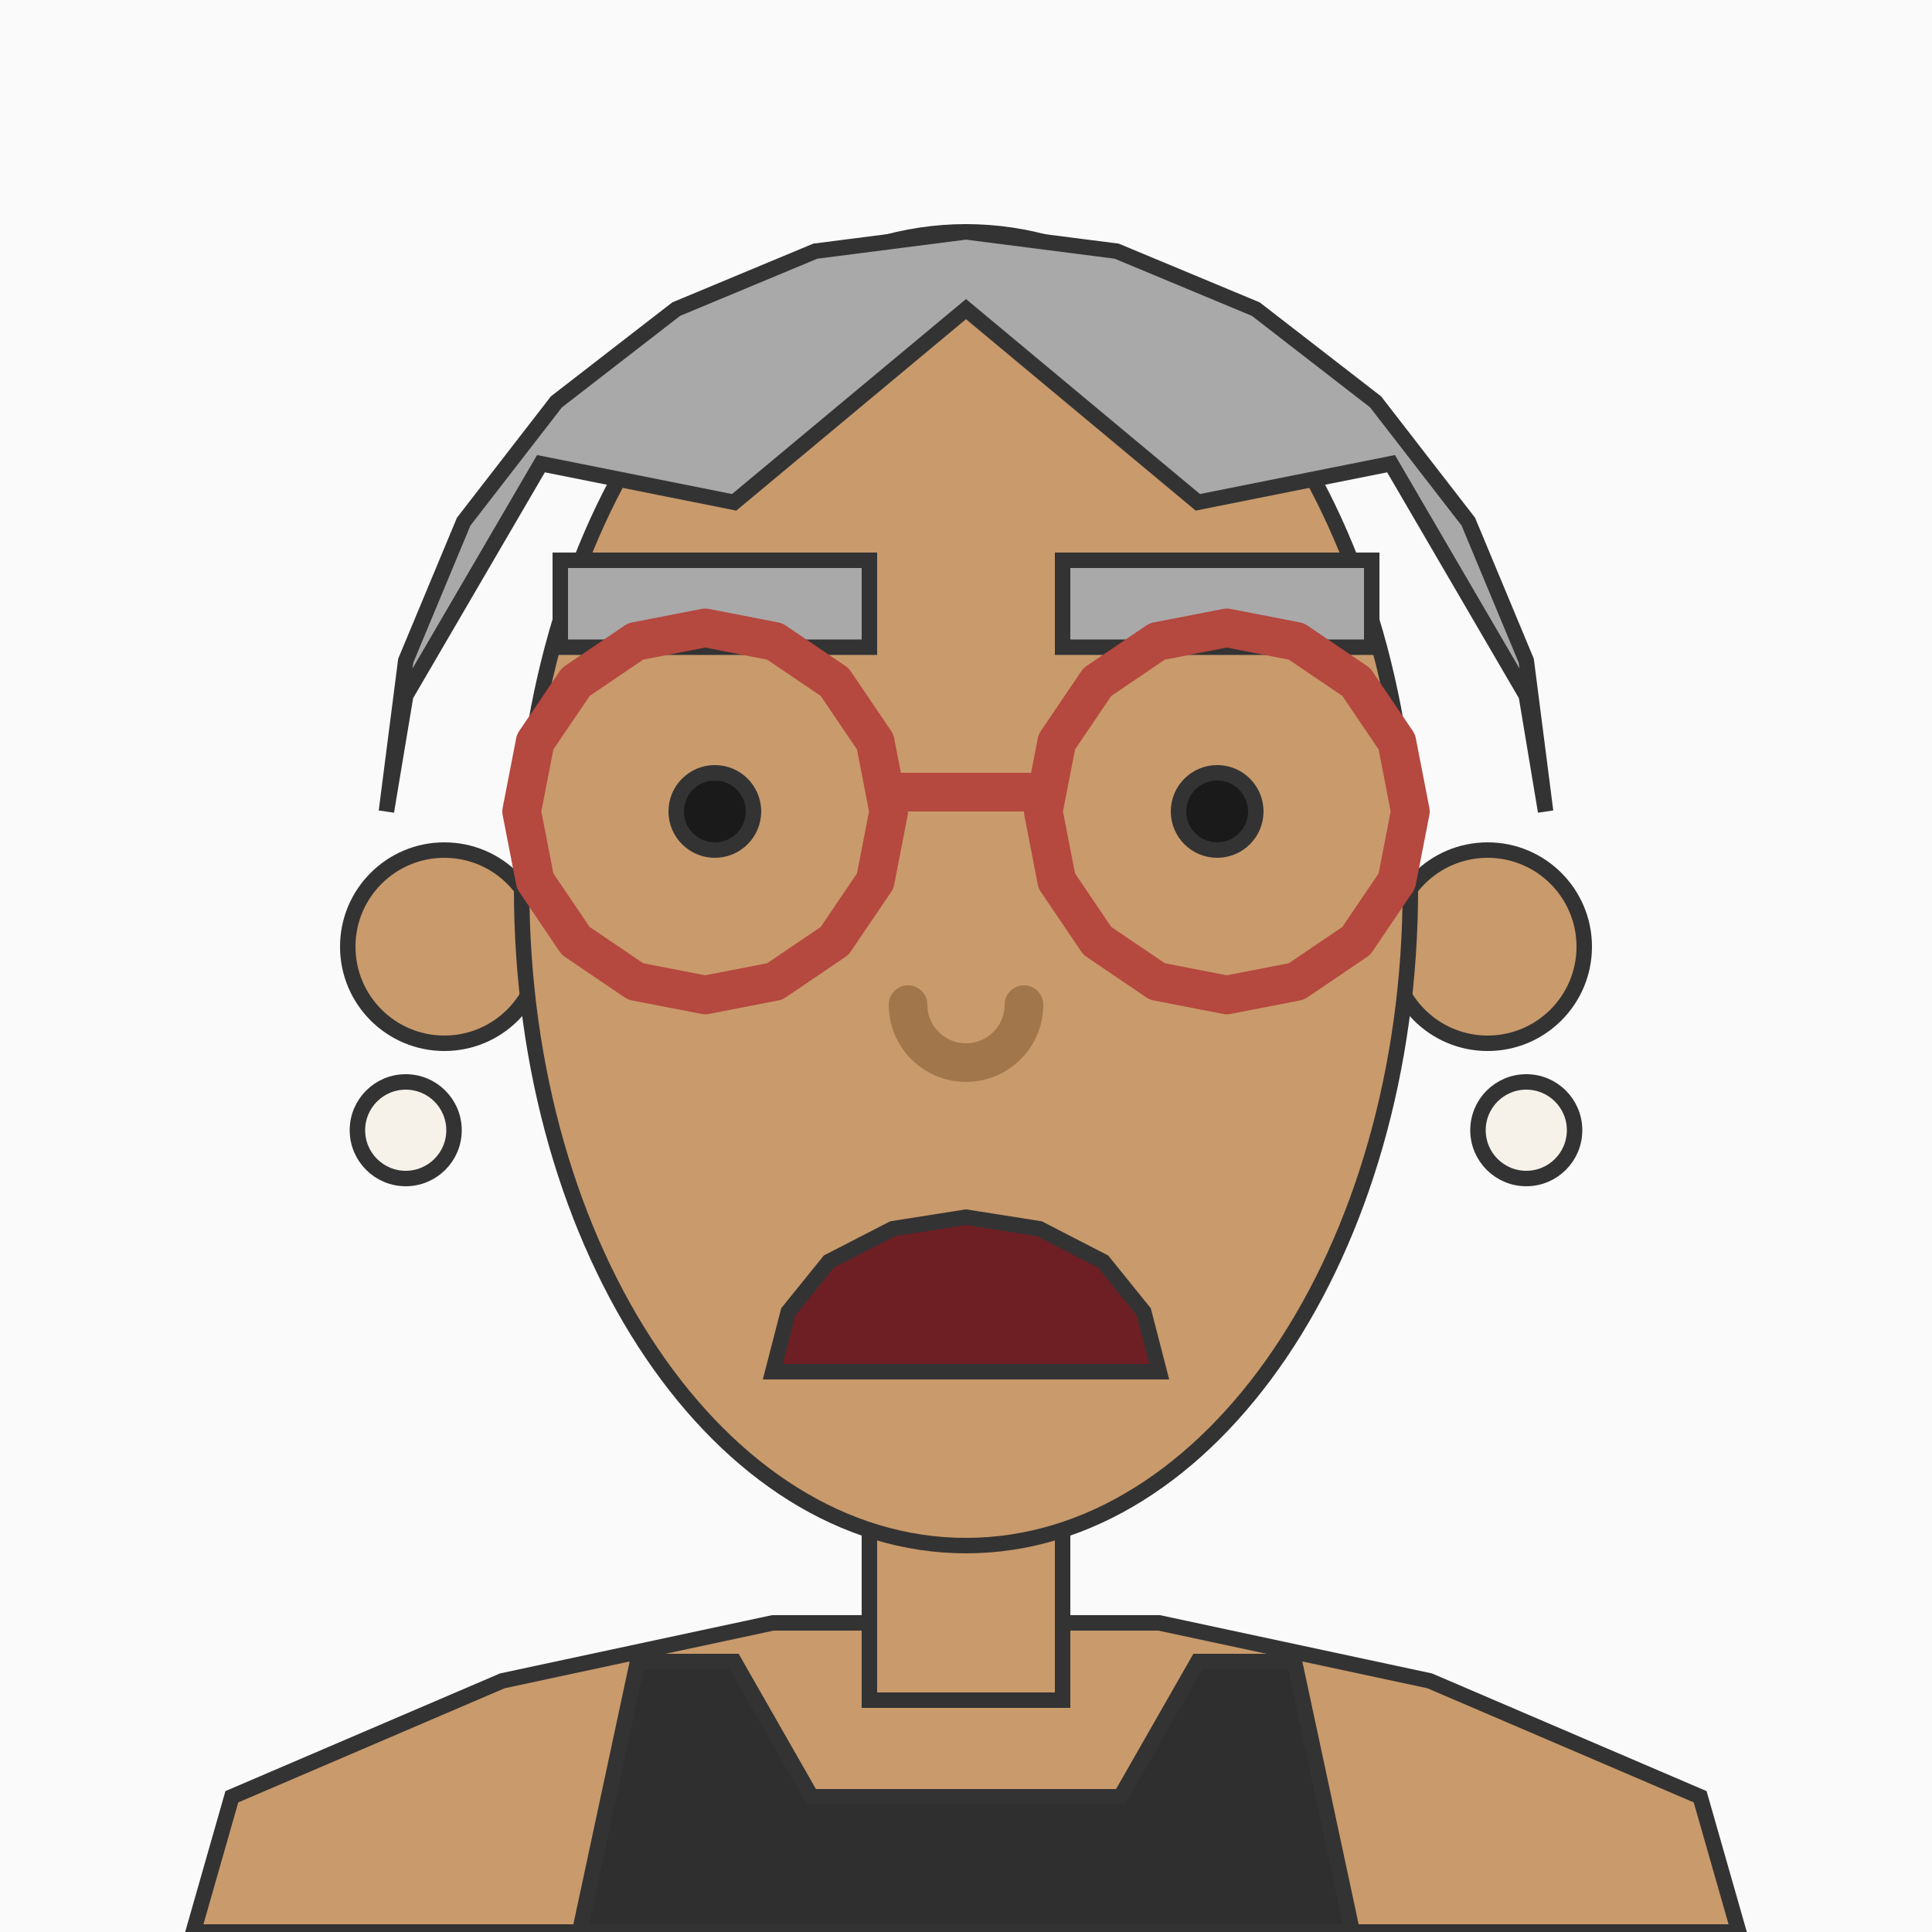
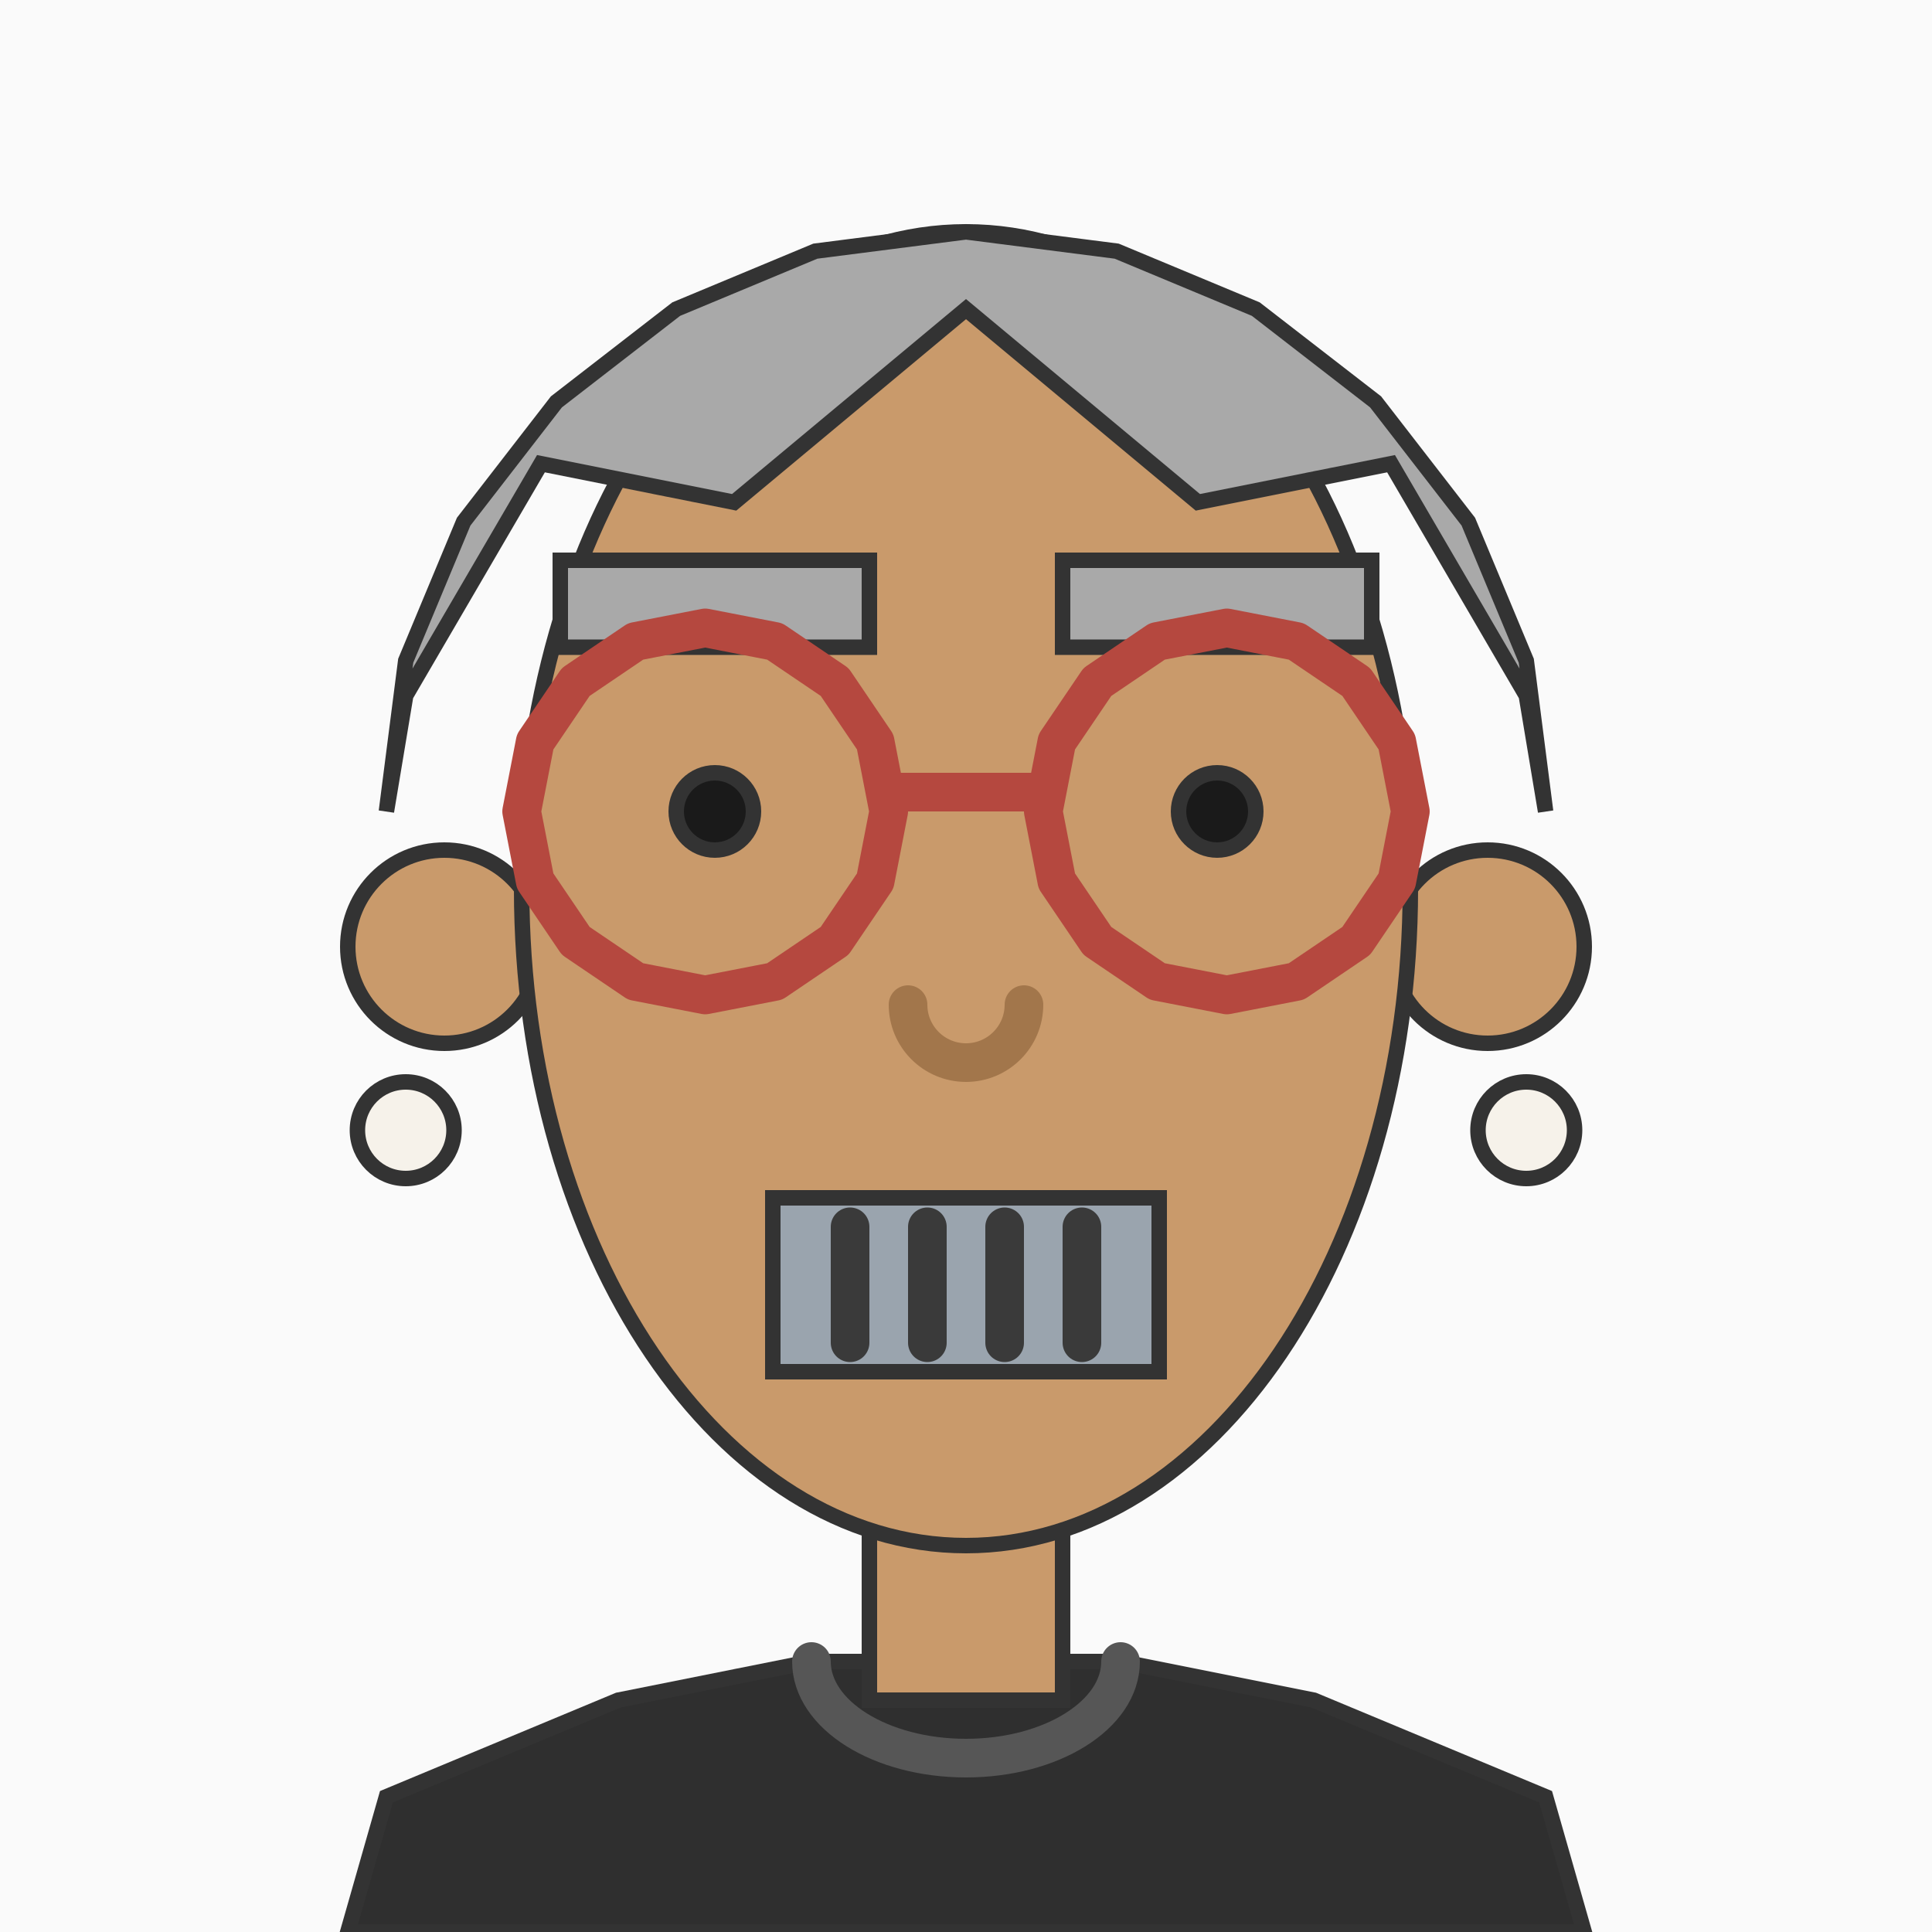
<svg xmlns="http://www.w3.org/2000/svg" viewBox="0 0 100 100" width="200" height="200">
  <rect width="100" height="100" fill="#fafafa" />
-   <polygon points="10,100 12,93 26,87 40,84 60,84 74,87 88,93 90,100" fill="#C99A6B" stroke="#333" stroke-width="0.8" />
-   <polygon points="30,100 33,86 38,86 42,93 58,93 62,86 67,86 70,100" fill="#2F2F2F" stroke="#333" stroke-width="0.8" />
+   <polygon points="18,100 20,93 32,88 42,86 58,86 68,88 80,93 82,100" fill="#2F2F2F" stroke="#333" stroke-width="0.8" />
+   <path d="M42 86 A8 5 0 0 0 58 86" fill="none" stroke="#565656" stroke-width="2" stroke-linecap="round" stroke-linejoin="round" />
  <rect x="45" y="70" width="10" height="18" fill="#C99A6B" stroke="#333" stroke-width="0.8" />
  <ellipse cx="23" cy="49" rx="5" ry="5" fill="#C99A6B" stroke="#333" stroke-width="0.8" />
  <ellipse cx="77" cy="49" rx="5" ry="5" fill="#C99A6B" stroke="#333" stroke-width="0.8" />
  <ellipse cx="50" cy="46" rx="23" ry="34" fill="#C99A6B" stroke="#333" stroke-width="0.8" />
-   <polygon points="40,71 60,71 59.2,67.9 57.1,65.3 53.8,63.6 50,63 46.2,63.6 42.9,65.3 40.8,67.9" fill="#6E1F24" stroke="#333" stroke-width="0.8" />
+   <rect x="40" y="62" width="20" height="9" fill="#9AA4AE" stroke="#333" stroke-width="0.8" />
+   <polyline points="44,63.5 44,69.5" fill="none" stroke="#3A3A3A" stroke-width="2" stroke-linecap="round" stroke-linejoin="round" />
+   <polyline points="48,63.5 48,69.5" fill="none" stroke="#3A3A3A" stroke-width="2" stroke-linecap="round" stroke-linejoin="round" />
+   <polyline points="52,63.5 52,69.5" fill="none" stroke="#3A3A3A" stroke-width="2" stroke-linecap="round" stroke-linejoin="round" />
+   <polyline points="56,63.5 56,69.5" fill="none" stroke="#3A3A3A" stroke-width="2" stroke-linecap="round" stroke-linejoin="round" />
  <path d="M47 52 A3 3 0 0 0 53 52" fill="none" stroke="#A2764B" stroke-width="2" stroke-linecap="round" stroke-linejoin="round" />
  <ellipse cx="37" cy="42" rx="2" ry="2" fill="#1A1A1A" stroke="#333" stroke-width="0.8" />
  <ellipse cx="63" cy="42" rx="2" ry="2" fill="#1A1A1A" stroke="#333" stroke-width="0.8" />
  <polygon points="29,29 45,29 45,33.5 29,33.5" fill="#A9A9A9" stroke="#333" stroke-width="0.8" />
  <polygon points="71,29 55,29 55,33.5 71,33.5" fill="#A9A9A9" stroke="#333" stroke-width="0.8" />
  <polyline points="46,42 45.3,45.6 43.2,48.7 40.1,50.8 36.5,51.5 32.9,50.8 29.8,48.7 27.7,45.6 27,42 27.7,38.4 29.8,35.3 32.9,33.2 36.5,32.5 40.1,33.2 43.2,35.3 45.3,38.4 46,42" fill="none" stroke="#B5483F" stroke-width="2" stroke-linecap="round" stroke-linejoin="round" />
  <polyline points="73,42 72.3,45.6 70.2,48.7 67.1,50.8 63.5,51.5 59.9,50.8 56.8,48.7 54.7,45.6 54,42 54.7,38.4 56.8,35.3 59.9,33.2 63.5,32.5 67.1,33.2 70.2,35.3 72.3,38.4 73,42" fill="none" stroke="#B5483F" stroke-width="2" stroke-linecap="round" stroke-linejoin="round" />
  <polyline points="46,41 54,41" fill="none" stroke="#B5483F" stroke-width="2" stroke-linecap="round" stroke-linejoin="round" />
  <polygon points="20,42 21,34.2 24,27 28.8,20.8 35,16 42.2,13 50,12 57.8,13 65,16 71.2,20.8 76,27 79,34.2 80,42 79,36 72,24 62,26 50,16 38,26 28,24 21,36" fill="#A9A9A9" stroke="#333" stroke-width="0.8" />
  <ellipse cx="21" cy="58.5" rx="2.5" ry="2.5" fill="#F6F2EA" stroke="#333" stroke-width="0.8" />
  <ellipse cx="79" cy="58.5" rx="2.5" ry="2.5" fill="#F6F2EA" stroke="#333" stroke-width="0.8" />
</svg>
